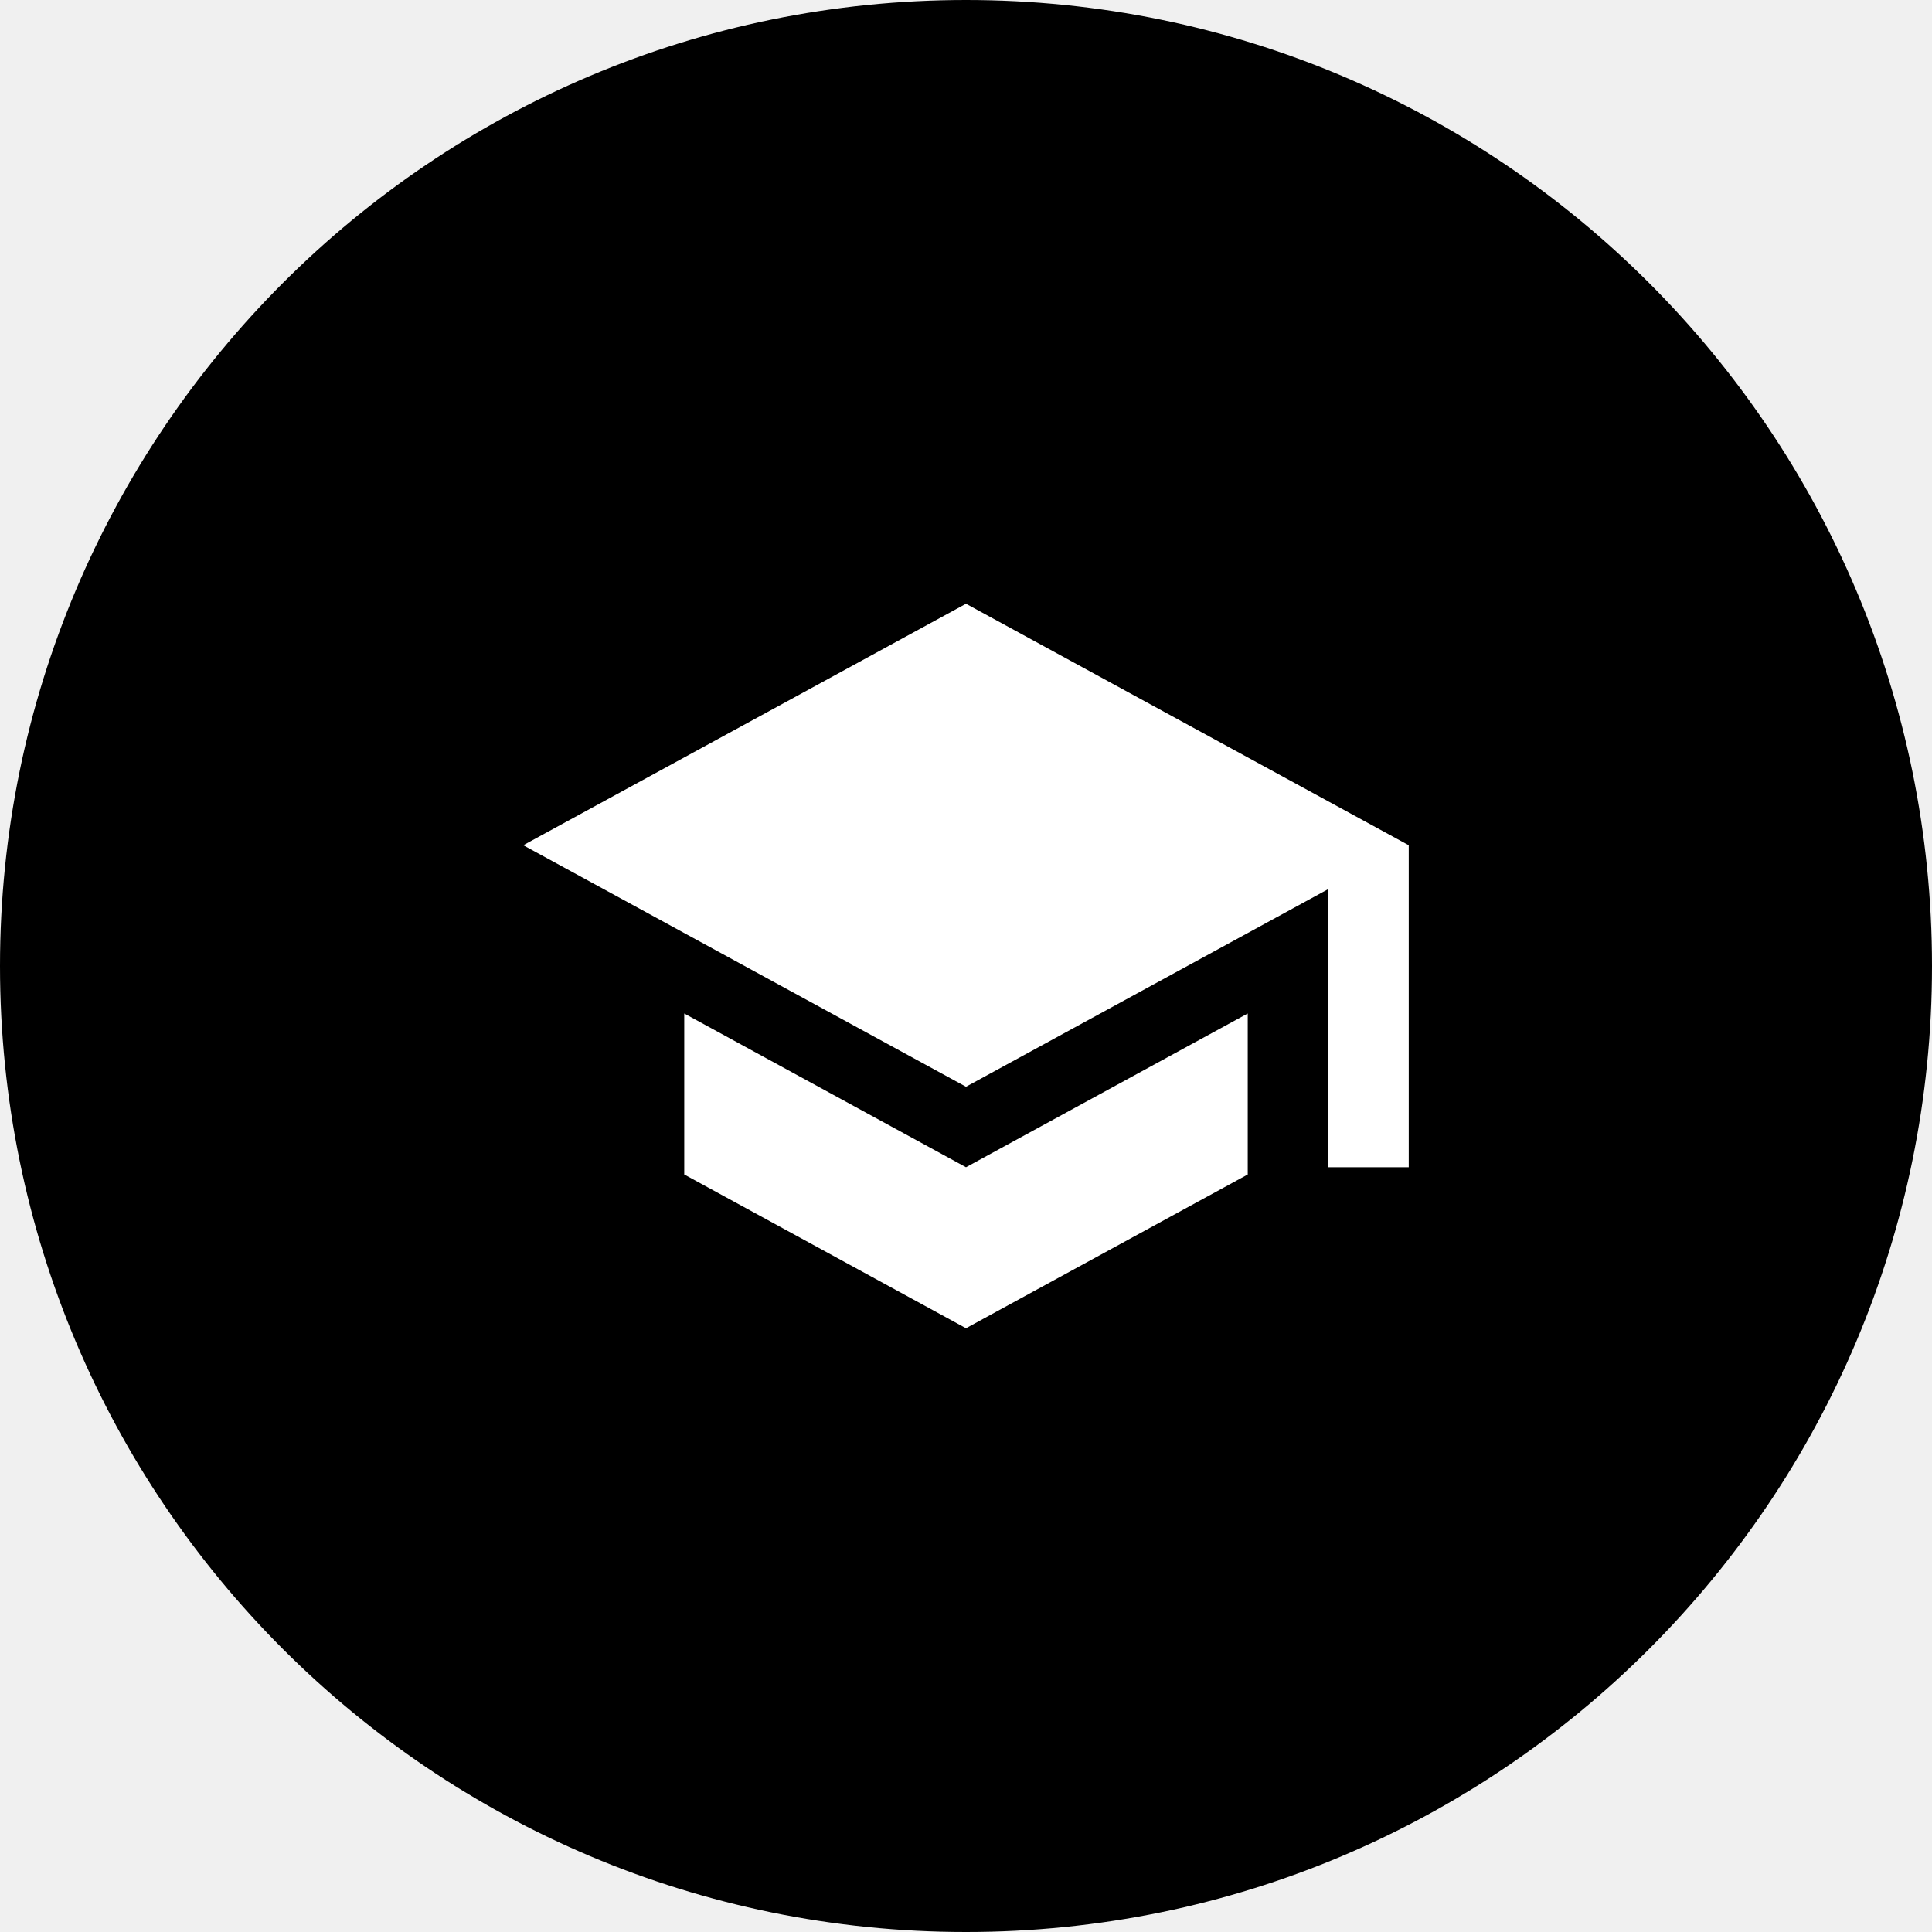
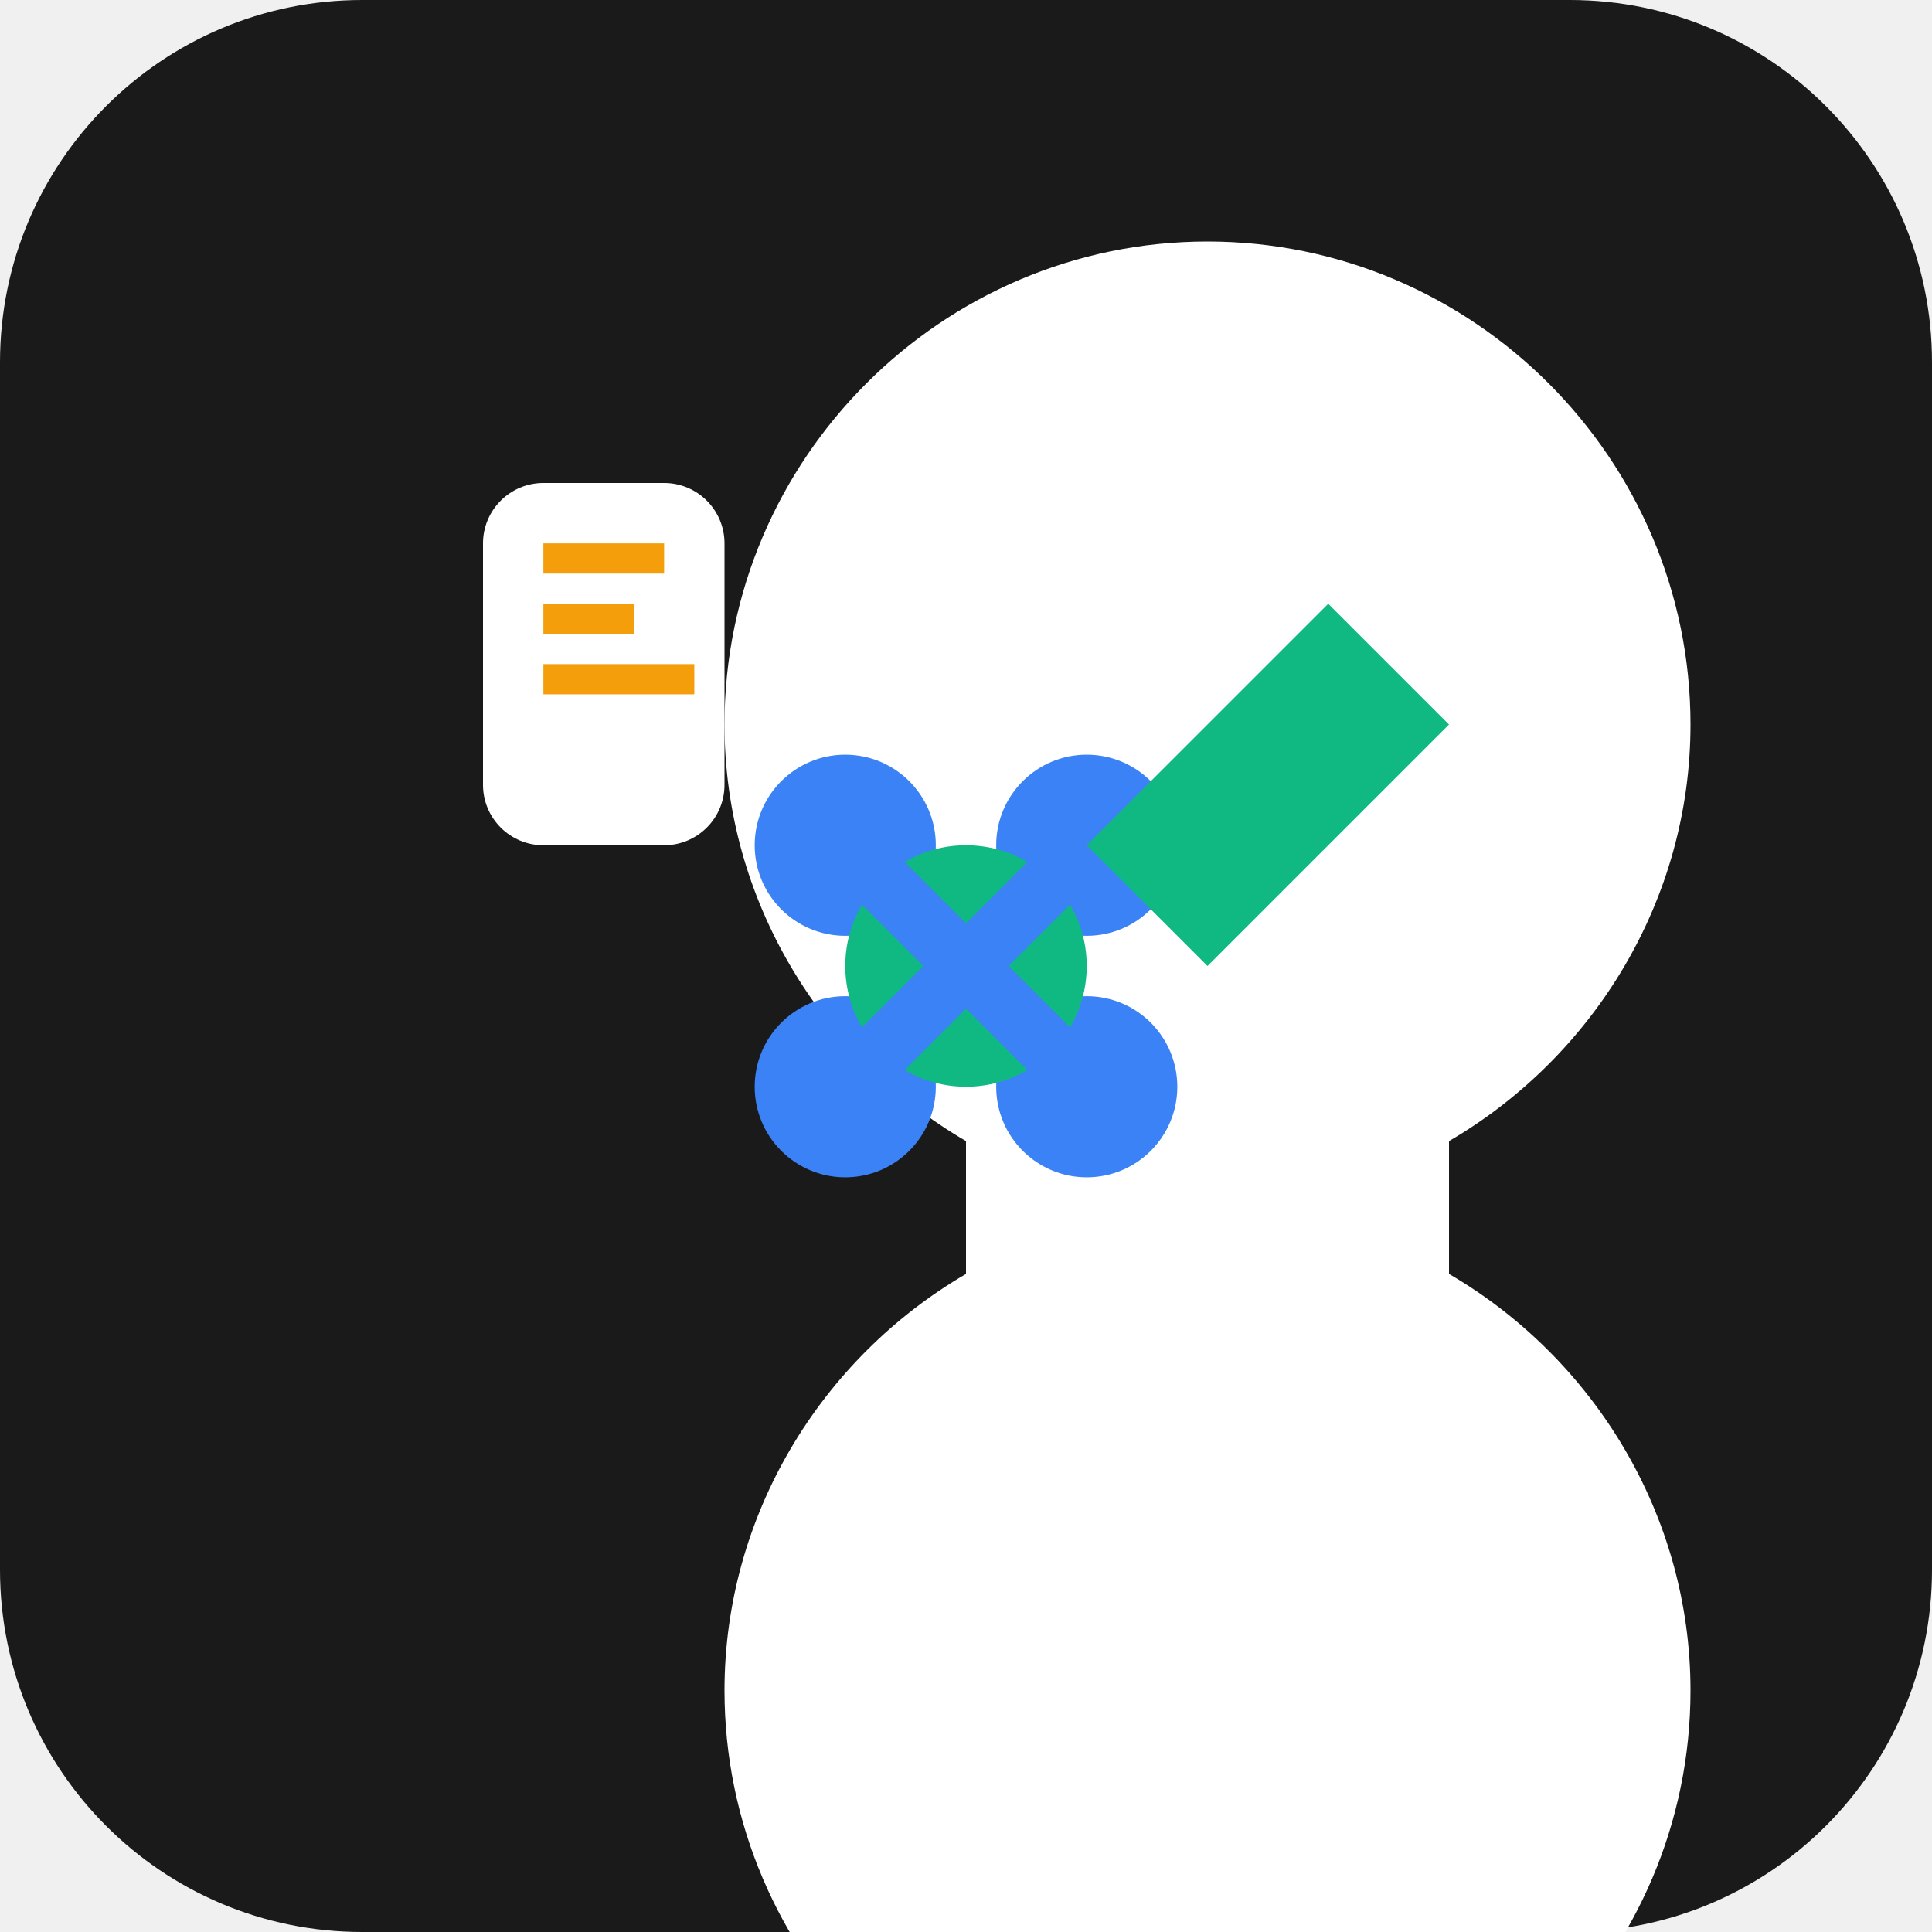
- <svg xmlns="http://www.w3.org/2000/svg" viewBox="0 0 100 100" role="img" aria-label="StudyShare logo">
-   <rect width="100" height="100" fill="#000" rx="50" />
-   <g transform="translate(25, 25) scale(2.0833)">
-     <path fill="#fff" d="M12 3L1 9l11 6 9-4.91V17h2V9M5 13.18v4L12 21l7-3.82v-4L12 17l-7-3.82z" />
+ <svg xmlns="http://www.w3.org/2000/svg" width="32" height="32" viewBox="0 0 32 32" fill="none">
+   <rect width="32" height="32" rx="6" fill="#1a1a1a" />
+   <g fill="white">
+     <path d="M12 12c0-4.4 3.6-8 8-8s8 3.6 8 8c0 2.9-1.6 5.5-4 6.9v2.2c2.4 1.4 4 4 4 6.9 0 4.4-3.6 8-8 8s-8-3.6-8-8c0-2.9 1.6-5.5 4-6.9v-2.2c-2.4-1.4-4-4-4-6.9z" />
+     <circle cx="14" cy="14" r="1.5" fill="#3b82f6" />
+     <circle cx="18" cy="14" r="1.5" fill="#3b82f6" />
+     <circle cx="14" cy="18" r="1.5" fill="#3b82f6" />
+     <circle cx="18" cy="18" r="1.5" fill="#3b82f6" />
+     <circle cx="16" cy="16" r="2" fill="#10b981" />
+     <line x1="14" y1="14" x2="16" y2="16" stroke="#3b82f6" stroke-width="1" />
+     <line x1="18" y1="14" x2="16" y2="16" stroke="#3b82f6" stroke-width="1" />
+     <line x1="14" y1="18" x2="16" y2="16" stroke="#3b82f6" stroke-width="1" />
+     <line x1="18" y1="18" x2="16" y2="16" stroke="#3b82f6" stroke-width="1" />
  </g>
+   <rect x="8" y="8" width="4" height="6" rx="1" fill="white" />
+   <rect x="9" y="9" width="2" height="0.5" fill="#f59e0b" />
+   <rect x="9" y="10" width="1.5" height="0.5" fill="#f59e0b" />
+   <rect x="9" y="11" width="2.5" height="0.5" fill="#f59e0b" />
+   <path d="M22 10l2 2-4 4-2-2 1-1 3-3z" fill="#10b981" />
</svg>
